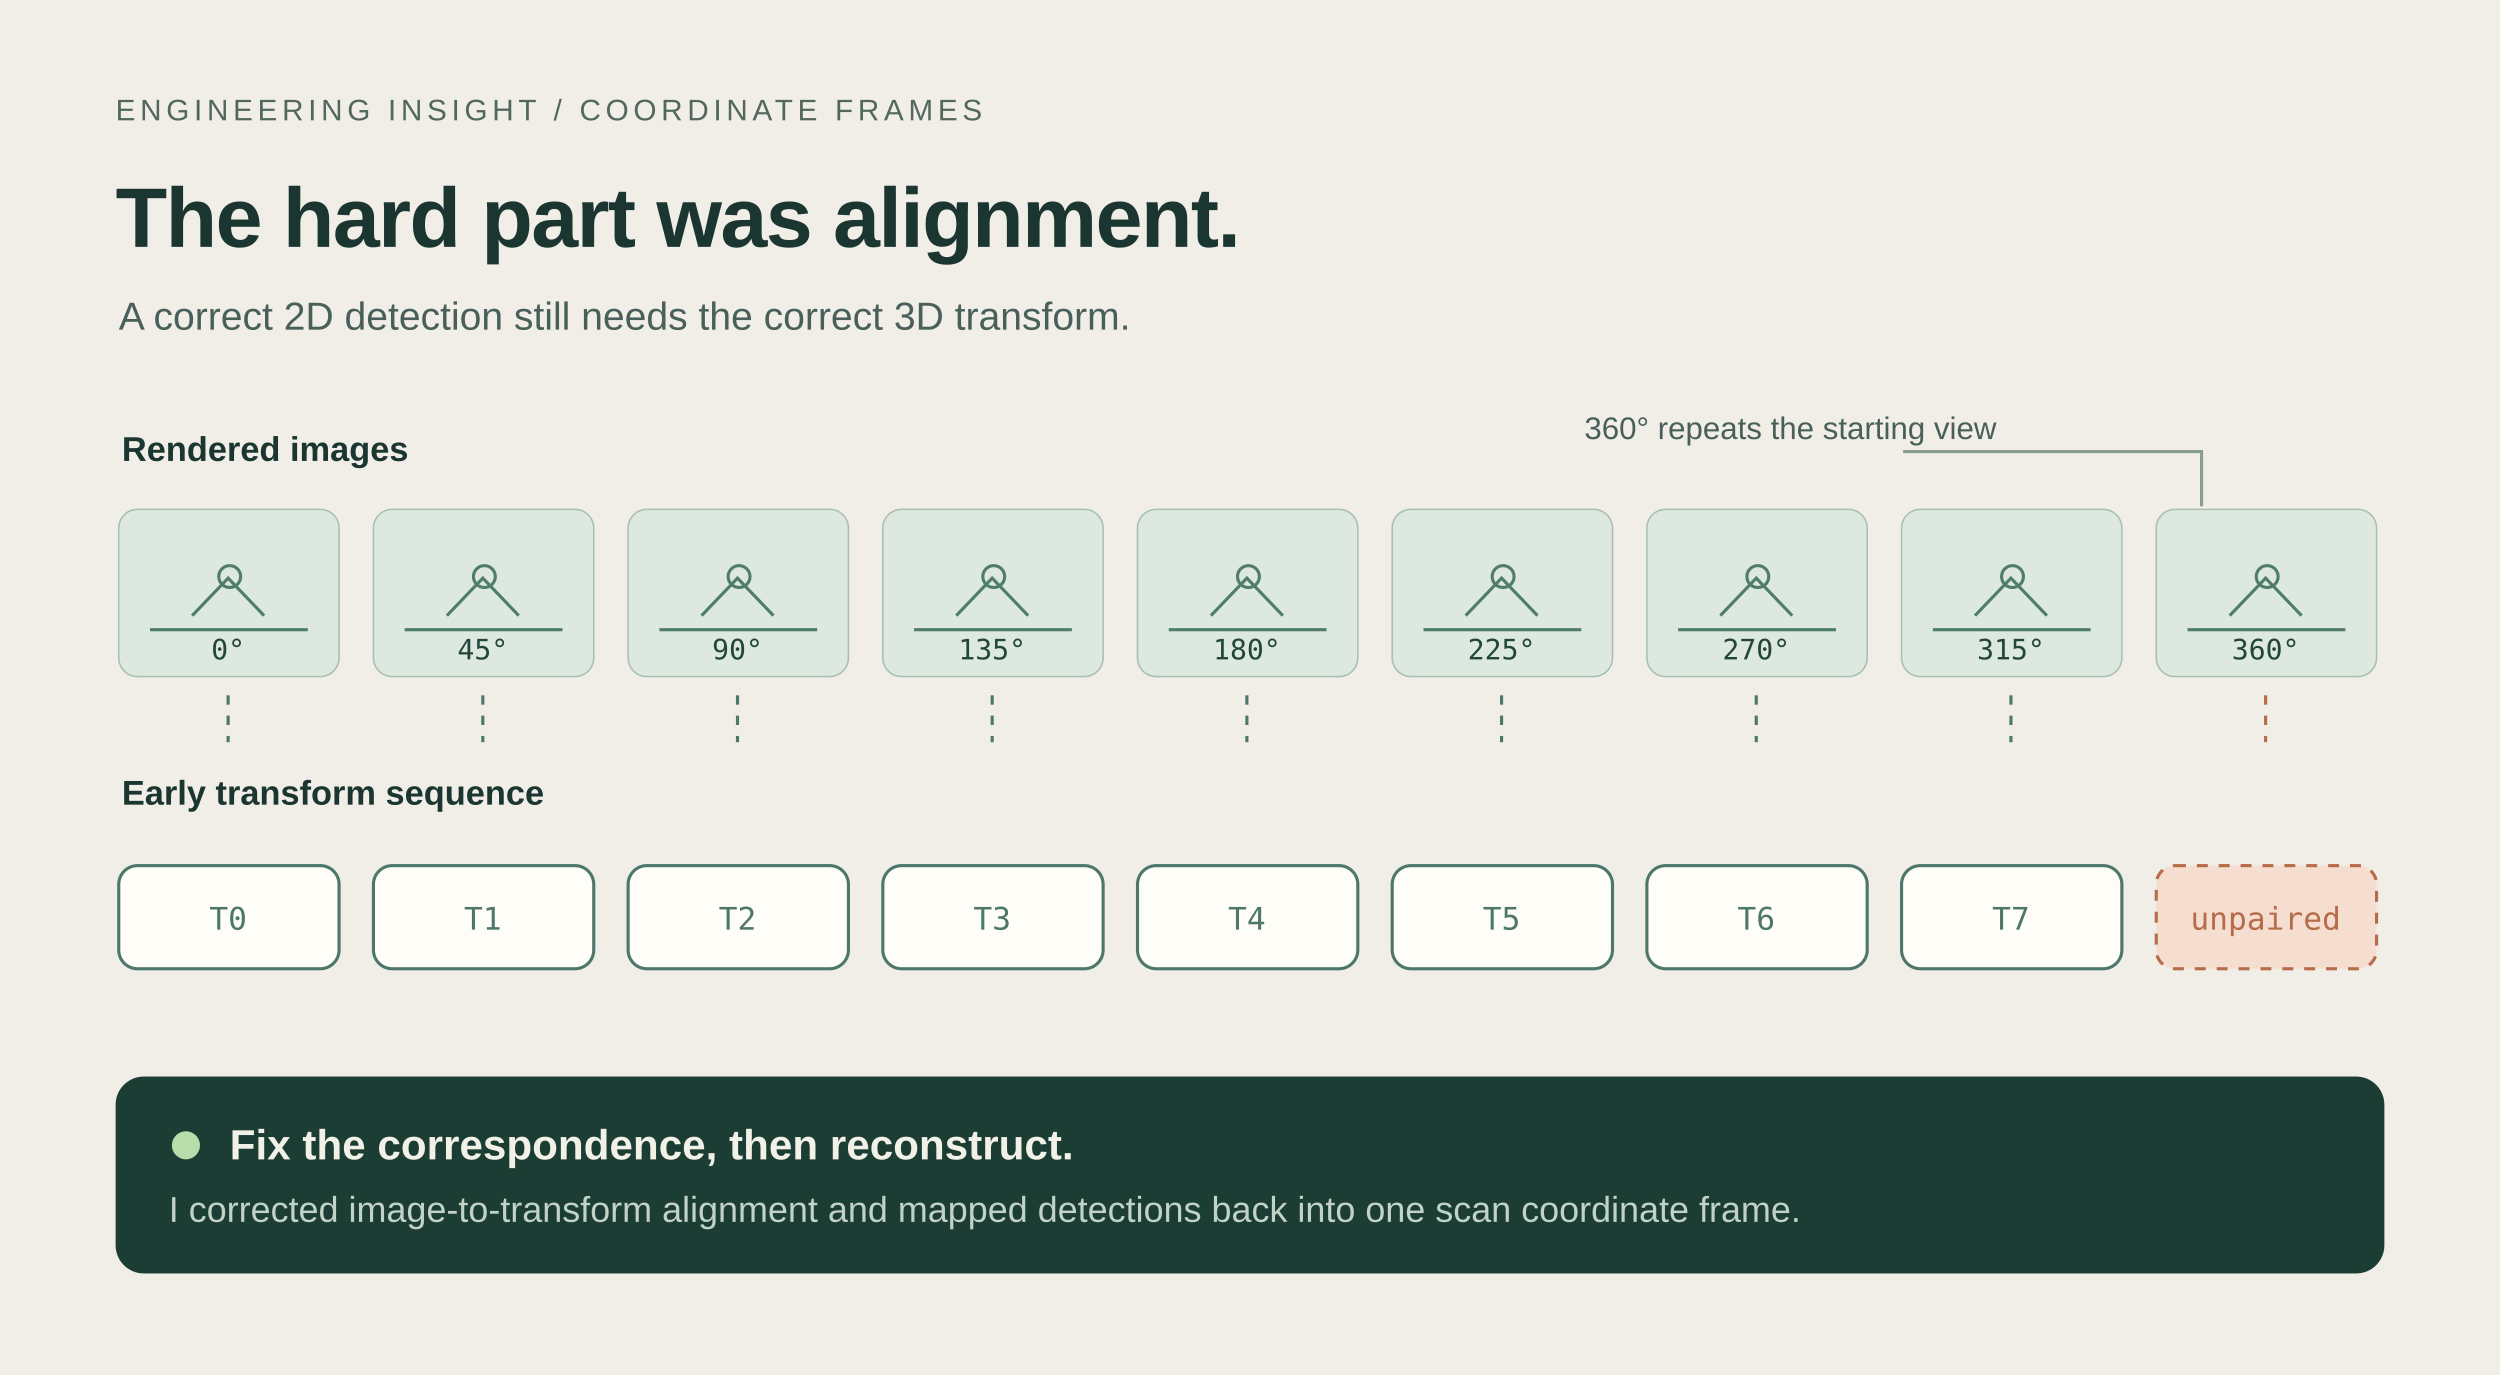
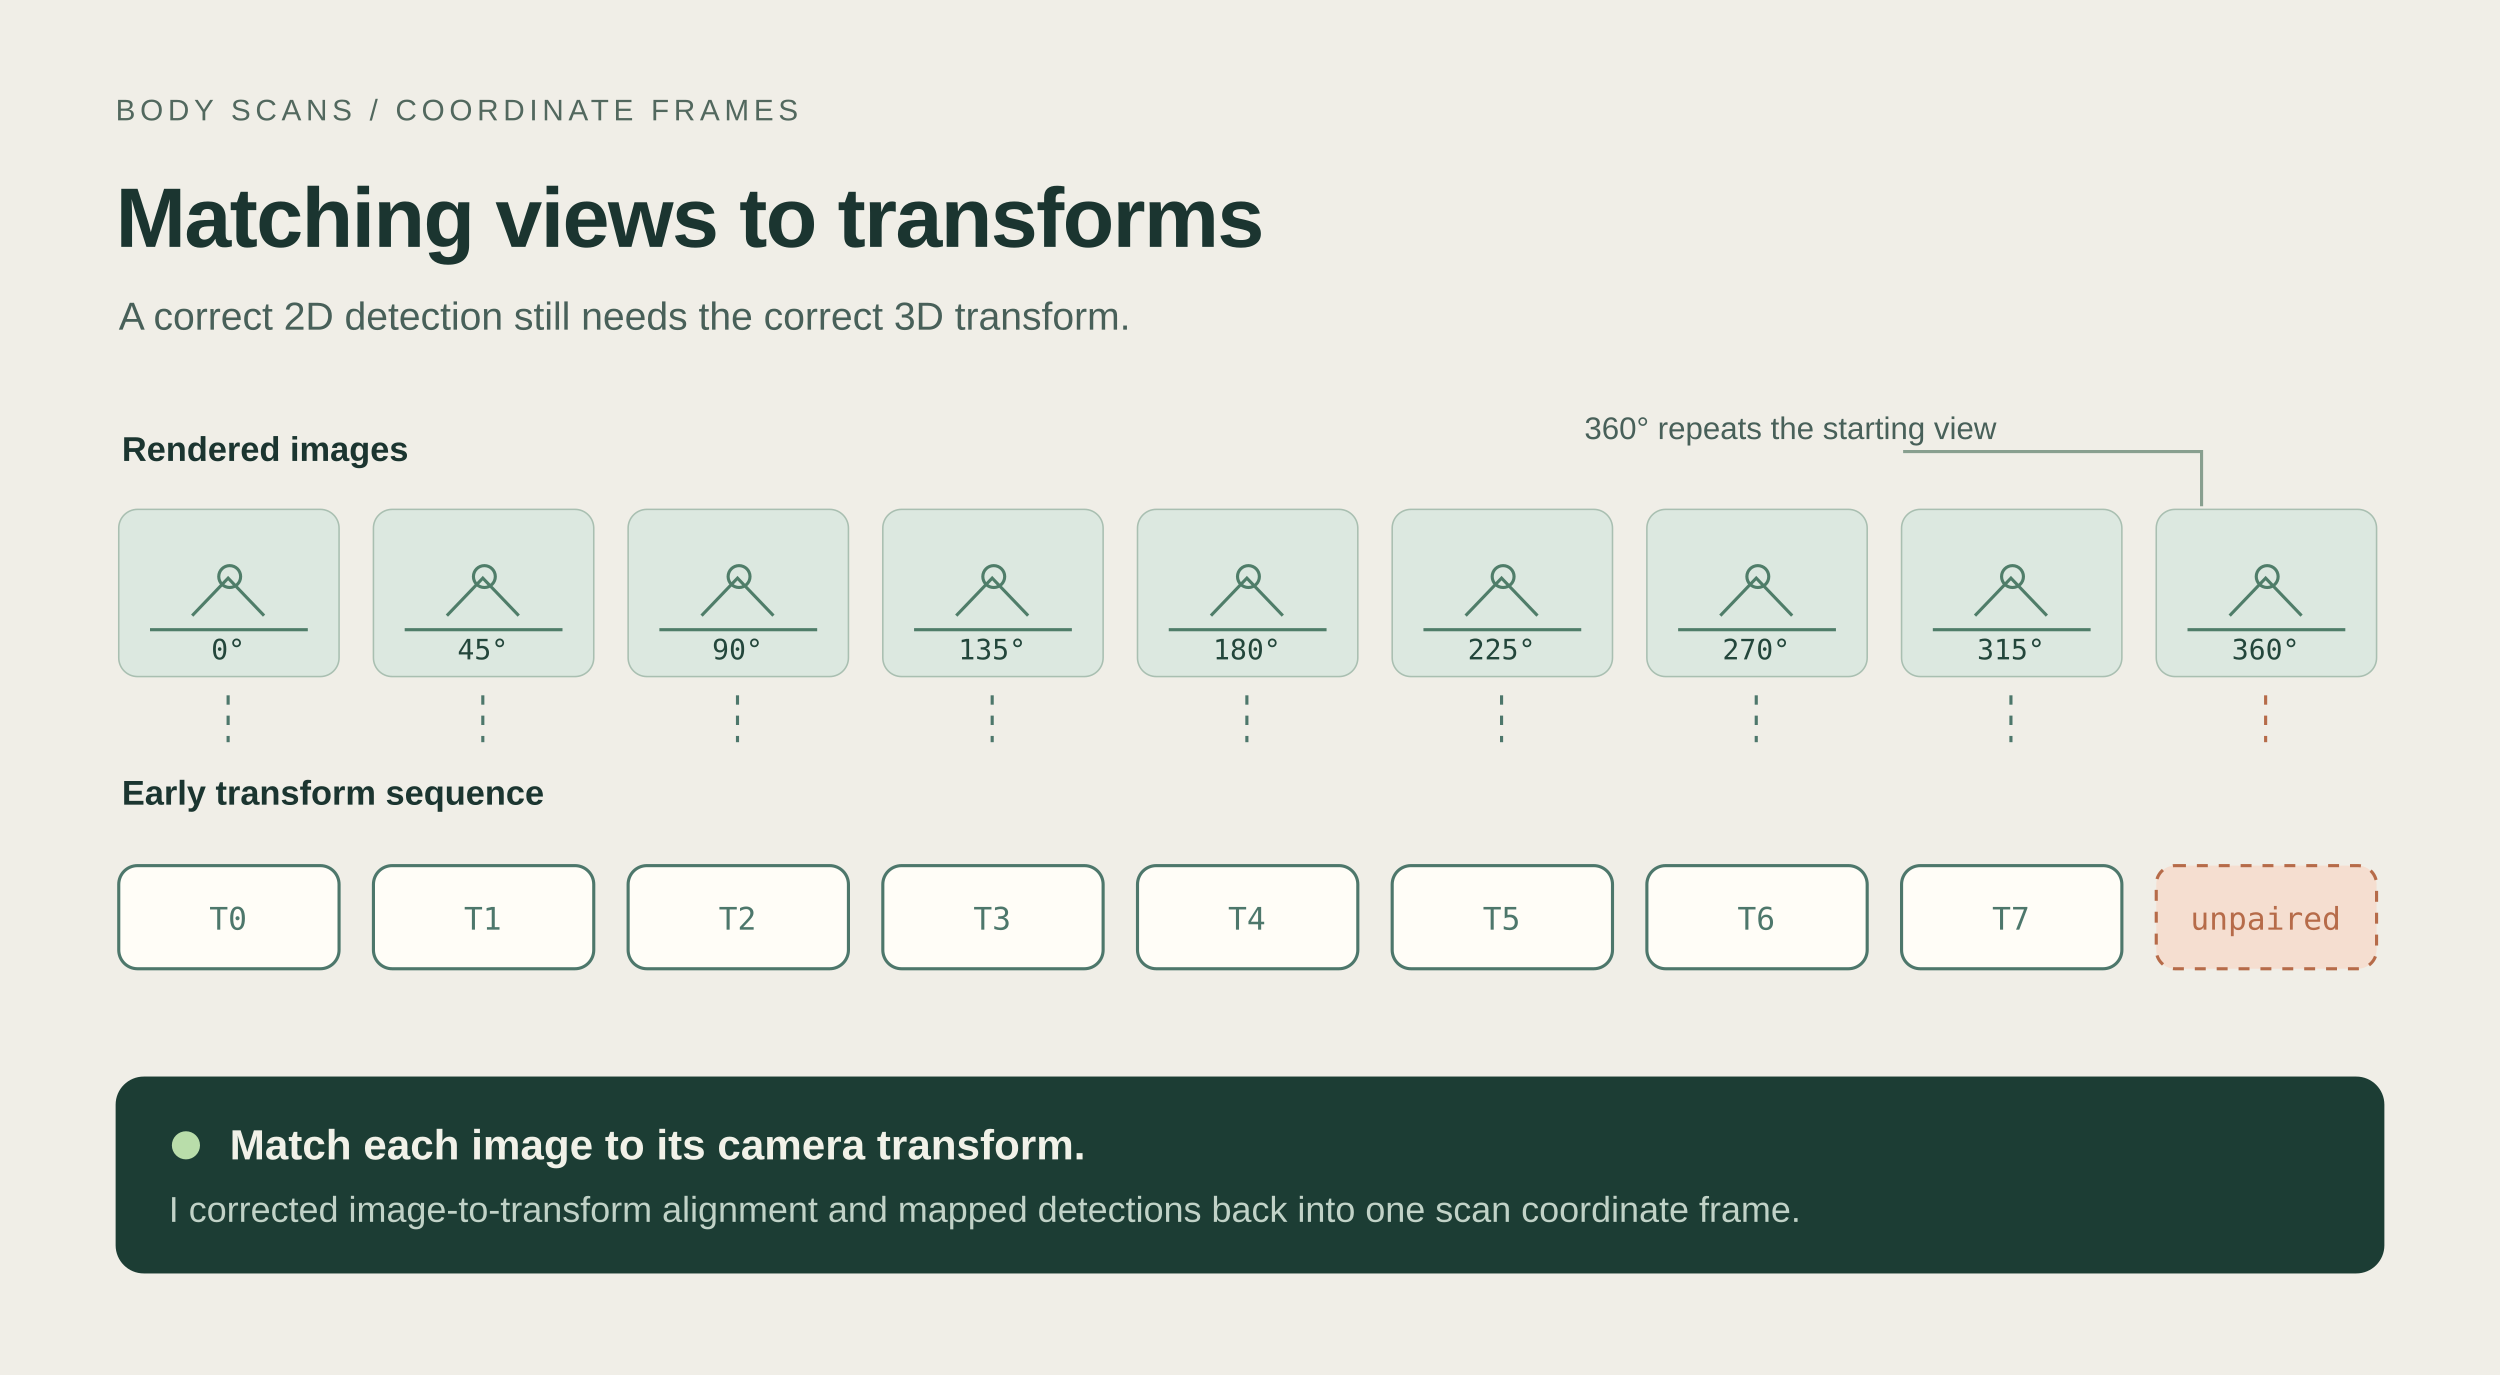
<svg xmlns="http://www.w3.org/2000/svg" width="1600" height="880" viewBox="0 0 1600 880" role="img" aria-labelledby="title desc">
  <defs>
    <style>text{font-family:Arial,Helvetica,sans-serif}.mono{font-family:monospace}</style>
  </defs>
  <rect width="1600" height="880" fill="#f0eee7" />
-   <text x="74" y="77" fill="#52685e" font-size="19" letter-spacing="3">ENGINEERING INSIGHT / COORDINATE FRAMES</text>
-   <text x="74" y="158" fill="#1b3530" font-size="54" font-weight="700" letter-spacing="-1">The hard part was alignment.</text>
+   <text x="74" y="77" fill="#52685e" font-size="19" letter-spacing="3">BODY SCANS / COORDINATE FRAMES</text>
+   <text x="74" y="158" fill="#1b3530" font-size="54" font-weight="700" letter-spacing="-1">Matching views to transforms</text>
  <text x="76" y="211" fill="#486059" font-size="25">A correct 2D detection still needs the correct 3D transform.</text>
  <text x="78" y="295" fill="#1b3530" font-size="22" font-weight="700">Rendered images</text>
  <text x="78" y="515" fill="#1b3530" font-size="22" font-weight="700">Early transform sequence</text>
  <g transform="translate(76 326)">
    <rect width="141" height="107" rx="12" fill="#dce8e0" stroke="#a9bfb1" />
    <path d="M20 77h101M47 68l23-24 23 24M64 43a7 7 0 1 0 14 0a7 7 0 1 0 -14 0" fill="none" stroke="#4f7d69" stroke-width="2" />
    <text class="mono" x="70" y="96" text-anchor="middle" fill="#23463b" font-size="18">0°</text>
  </g>
  <path d="M146 445v30" fill="none" stroke="#4d776b" stroke-width="2" stroke-dasharray="6 7" />
  <g transform="translate(76 554)">
    <rect width="141" height="66" rx="12" fill="#fffdf7" stroke="#4d776b" stroke-width="2" />
    <text x="70" y="41" text-anchor="middle" class="mono" fill="#4d776b" font-size="20">T0</text>
  </g>
  <g transform="translate(239 326)">
    <rect width="141" height="107" rx="12" fill="#dce8e0" stroke="#a9bfb1" />
    <path d="M20 77h101M47 68l23-24 23 24M64 43a7 7 0 1 0 14 0a7 7 0 1 0 -14 0" fill="none" stroke="#4f7d69" stroke-width="2" />
    <text class="mono" x="70" y="96" text-anchor="middle" fill="#23463b" font-size="18">45°</text>
  </g>
  <path d="M309 445v30" fill="none" stroke="#4d776b" stroke-width="2" stroke-dasharray="6 7" />
  <g transform="translate(239 554)">
    <rect width="141" height="66" rx="12" fill="#fffdf7" stroke="#4d776b" stroke-width="2" />
    <text x="70" y="41" text-anchor="middle" class="mono" fill="#4d776b" font-size="20">T1</text>
  </g>
  <g transform="translate(402 326)">
    <rect width="141" height="107" rx="12" fill="#dce8e0" stroke="#a9bfb1" />
    <path d="M20 77h101M47 68l23-24 23 24M64 43a7 7 0 1 0 14 0a7 7 0 1 0 -14 0" fill="none" stroke="#4f7d69" stroke-width="2" />
    <text class="mono" x="70" y="96" text-anchor="middle" fill="#23463b" font-size="18">90°</text>
  </g>
  <path d="M472 445v30" fill="none" stroke="#4d776b" stroke-width="2" stroke-dasharray="6 7" />
  <g transform="translate(402 554)">
    <rect width="141" height="66" rx="12" fill="#fffdf7" stroke="#4d776b" stroke-width="2" />
    <text x="70" y="41" text-anchor="middle" class="mono" fill="#4d776b" font-size="20">T2</text>
  </g>
  <g transform="translate(565 326)">
    <rect width="141" height="107" rx="12" fill="#dce8e0" stroke="#a9bfb1" />
    <path d="M20 77h101M47 68l23-24 23 24M64 43a7 7 0 1 0 14 0a7 7 0 1 0 -14 0" fill="none" stroke="#4f7d69" stroke-width="2" />
    <text class="mono" x="70" y="96" text-anchor="middle" fill="#23463b" font-size="18">135°</text>
  </g>
  <path d="M635 445v30" fill="none" stroke="#4d776b" stroke-width="2" stroke-dasharray="6 7" />
  <g transform="translate(565 554)">
    <rect width="141" height="66" rx="12" fill="#fffdf7" stroke="#4d776b" stroke-width="2" />
    <text x="70" y="41" text-anchor="middle" class="mono" fill="#4d776b" font-size="20">T3</text>
  </g>
  <g transform="translate(728 326)">
    <rect width="141" height="107" rx="12" fill="#dce8e0" stroke="#a9bfb1" />
    <path d="M20 77h101M47 68l23-24 23 24M64 43a7 7 0 1 0 14 0a7 7 0 1 0 -14 0" fill="none" stroke="#4f7d69" stroke-width="2" />
    <text class="mono" x="70" y="96" text-anchor="middle" fill="#23463b" font-size="18">180°</text>
  </g>
  <path d="M798 445v30" fill="none" stroke="#4d776b" stroke-width="2" stroke-dasharray="6 7" />
  <g transform="translate(728 554)">
    <rect width="141" height="66" rx="12" fill="#fffdf7" stroke="#4d776b" stroke-width="2" />
    <text x="70" y="41" text-anchor="middle" class="mono" fill="#4d776b" font-size="20">T4</text>
  </g>
  <g transform="translate(891 326)">
    <rect width="141" height="107" rx="12" fill="#dce8e0" stroke="#a9bfb1" />
    <path d="M20 77h101M47 68l23-24 23 24M64 43a7 7 0 1 0 14 0a7 7 0 1 0 -14 0" fill="none" stroke="#4f7d69" stroke-width="2" />
    <text class="mono" x="70" y="96" text-anchor="middle" fill="#23463b" font-size="18">225°</text>
  </g>
  <path d="M961 445v30" fill="none" stroke="#4d776b" stroke-width="2" stroke-dasharray="6 7" />
  <g transform="translate(891 554)">
    <rect width="141" height="66" rx="12" fill="#fffdf7" stroke="#4d776b" stroke-width="2" />
    <text x="70" y="41" text-anchor="middle" class="mono" fill="#4d776b" font-size="20">T5</text>
  </g>
  <g transform="translate(1054 326)">
    <rect width="141" height="107" rx="12" fill="#dce8e0" stroke="#a9bfb1" />
    <path d="M20 77h101M47 68l23-24 23 24M64 43a7 7 0 1 0 14 0a7 7 0 1 0 -14 0" fill="none" stroke="#4f7d69" stroke-width="2" />
    <text class="mono" x="70" y="96" text-anchor="middle" fill="#23463b" font-size="18">270°</text>
  </g>
  <path d="M1124 445v30" fill="none" stroke="#4d776b" stroke-width="2" stroke-dasharray="6 7" />
  <g transform="translate(1054 554)">
    <rect width="141" height="66" rx="12" fill="#fffdf7" stroke="#4d776b" stroke-width="2" />
    <text x="70" y="41" text-anchor="middle" class="mono" fill="#4d776b" font-size="20">T6</text>
  </g>
  <g transform="translate(1217 326)">
    <rect width="141" height="107" rx="12" fill="#dce8e0" stroke="#a9bfb1" />
    <path d="M20 77h101M47 68l23-24 23 24M64 43a7 7 0 1 0 14 0a7 7 0 1 0 -14 0" fill="none" stroke="#4f7d69" stroke-width="2" />
    <text class="mono" x="70" y="96" text-anchor="middle" fill="#23463b" font-size="18">315°</text>
  </g>
  <path d="M1287 445v30" fill="none" stroke="#4d776b" stroke-width="2" stroke-dasharray="6 7" />
  <g transform="translate(1217 554)">
    <rect width="141" height="66" rx="12" fill="#fffdf7" stroke="#4d776b" stroke-width="2" />
    <text x="70" y="41" text-anchor="middle" class="mono" fill="#4d776b" font-size="20">T7</text>
  </g>
  <g transform="translate(1380 326)">
    <rect width="141" height="107" rx="12" fill="#dce8e0" stroke="#a9bfb1" />
    <path d="M20 77h101M47 68l23-24 23 24M64 43a7 7 0 1 0 14 0a7 7 0 1 0 -14 0" fill="none" stroke="#4f7d69" stroke-width="2" />
    <text class="mono" x="70" y="96" text-anchor="middle" fill="#23463b" font-size="18">360°</text>
  </g>
  <path d="M1450 445v30" fill="none" stroke="#b66b49" stroke-width="2" stroke-dasharray="6 7" />
  <g transform="translate(1380 554)">
    <rect width="141" height="66" rx="12" fill="#f5ded0" stroke="#b66b49" stroke-width="2" stroke-dasharray="7 7" />
    <text x="70" y="41" text-anchor="middle" class="mono" fill="#b66b49" font-size="20">unpaired</text>
  </g>
  <path d="M1409 324v-35h-191" fill="none" stroke="#889f8f" stroke-width="2" />
  <text x="1014" y="281" fill="#486059" font-size="20">360° repeats the starting view</text>
  <rect x="74" y="689" width="1452" height="126" rx="18" fill="#1c3d34" />
  <circle cx="119" cy="733" r="9" fill="#b9ddaa" />
-   <text x="147" y="742" fill="#f1f1e8" font-size="27" font-weight="700">Fix the correspondence, then reconstruct.</text>
+   <text x="147" y="742" fill="#f1f1e8" font-size="27" font-weight="700">Match each image to its camera transform.</text>
  <text x="108" y="782" fill="#c1d2c7" font-size="23">I corrected image-to-transform alignment and mapped detections back into one scan coordinate frame.</text>
</svg>
